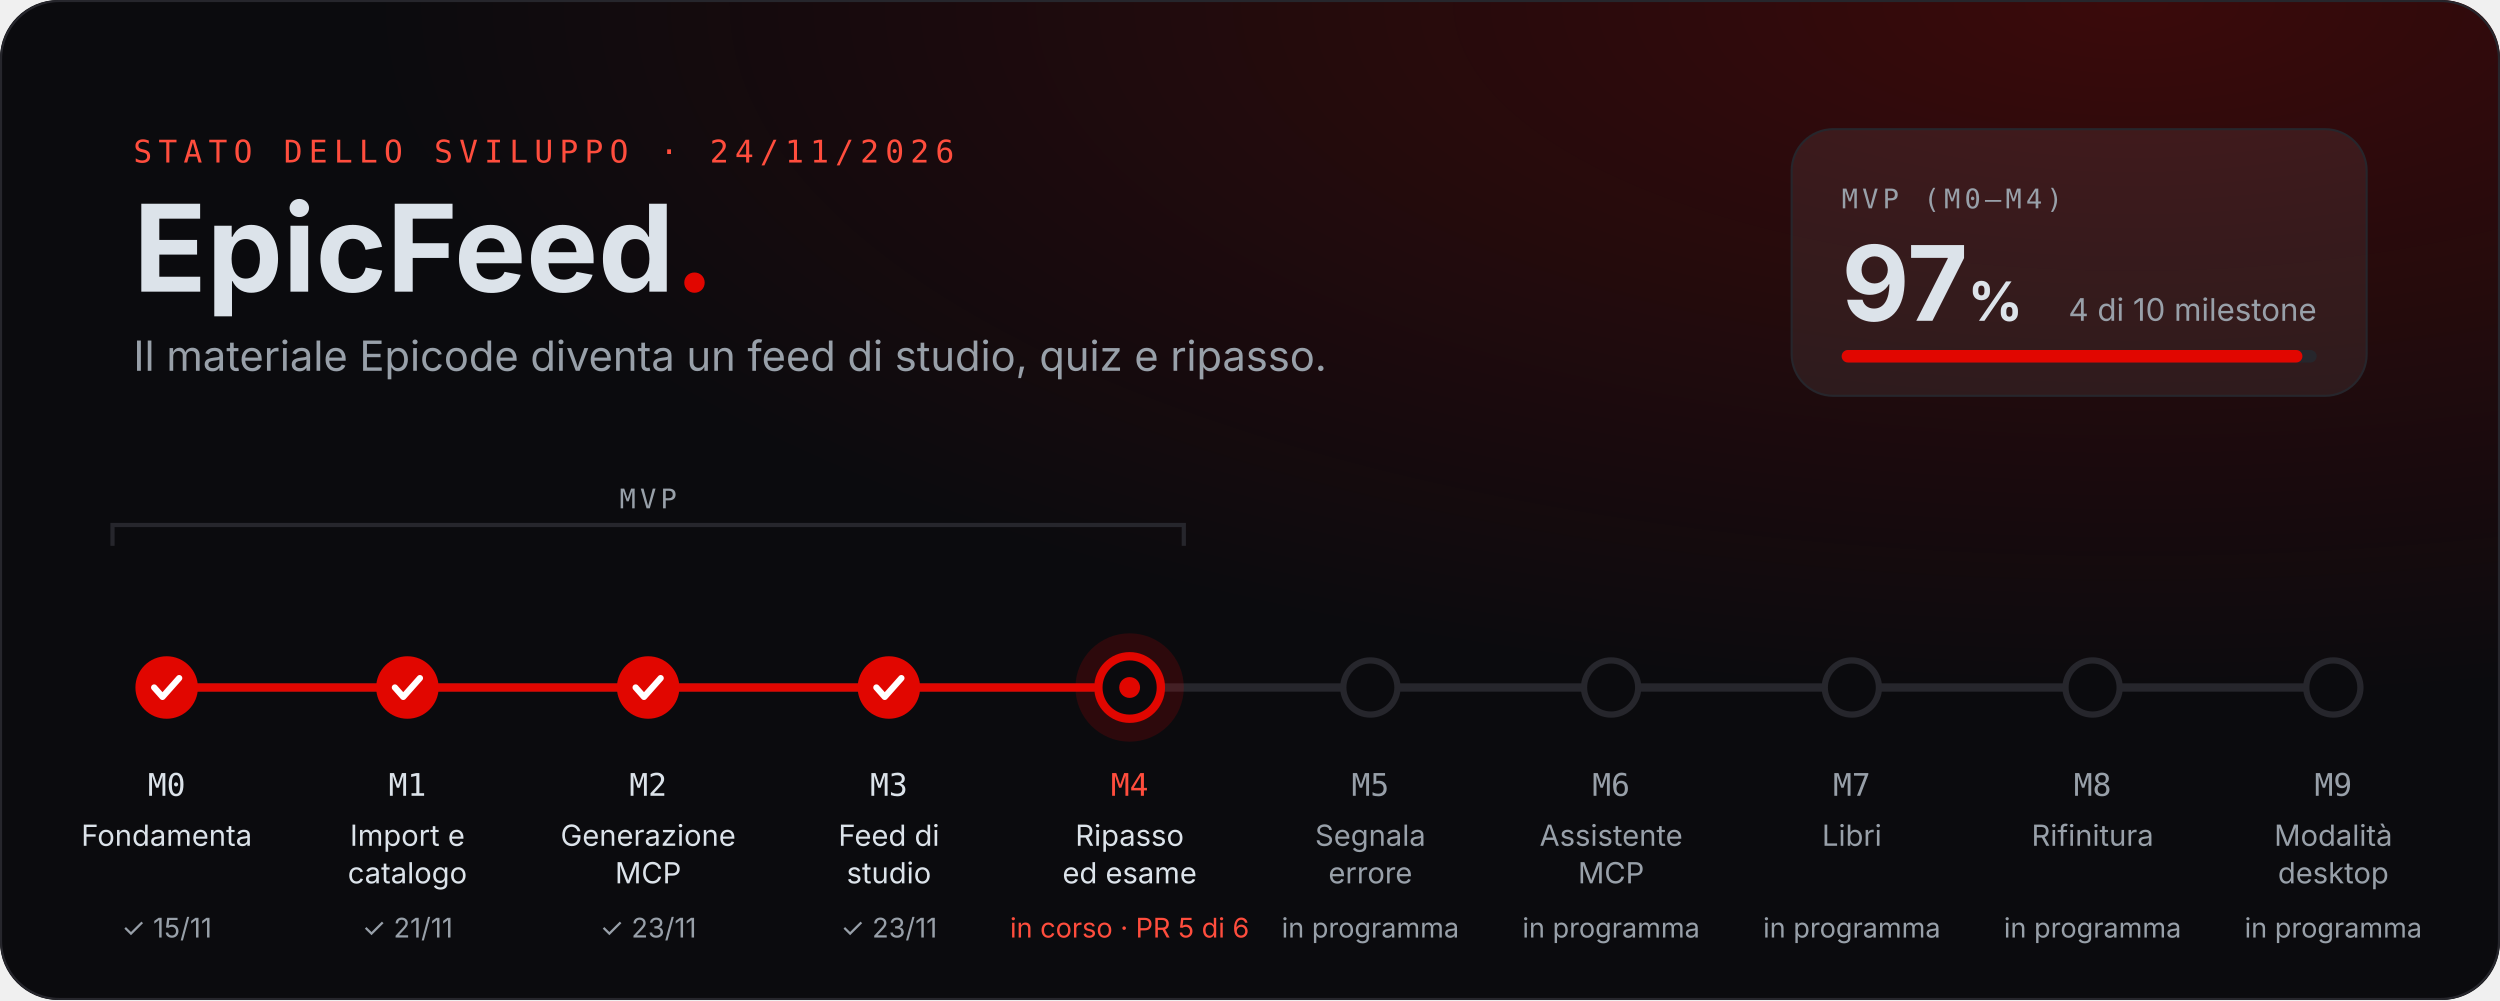
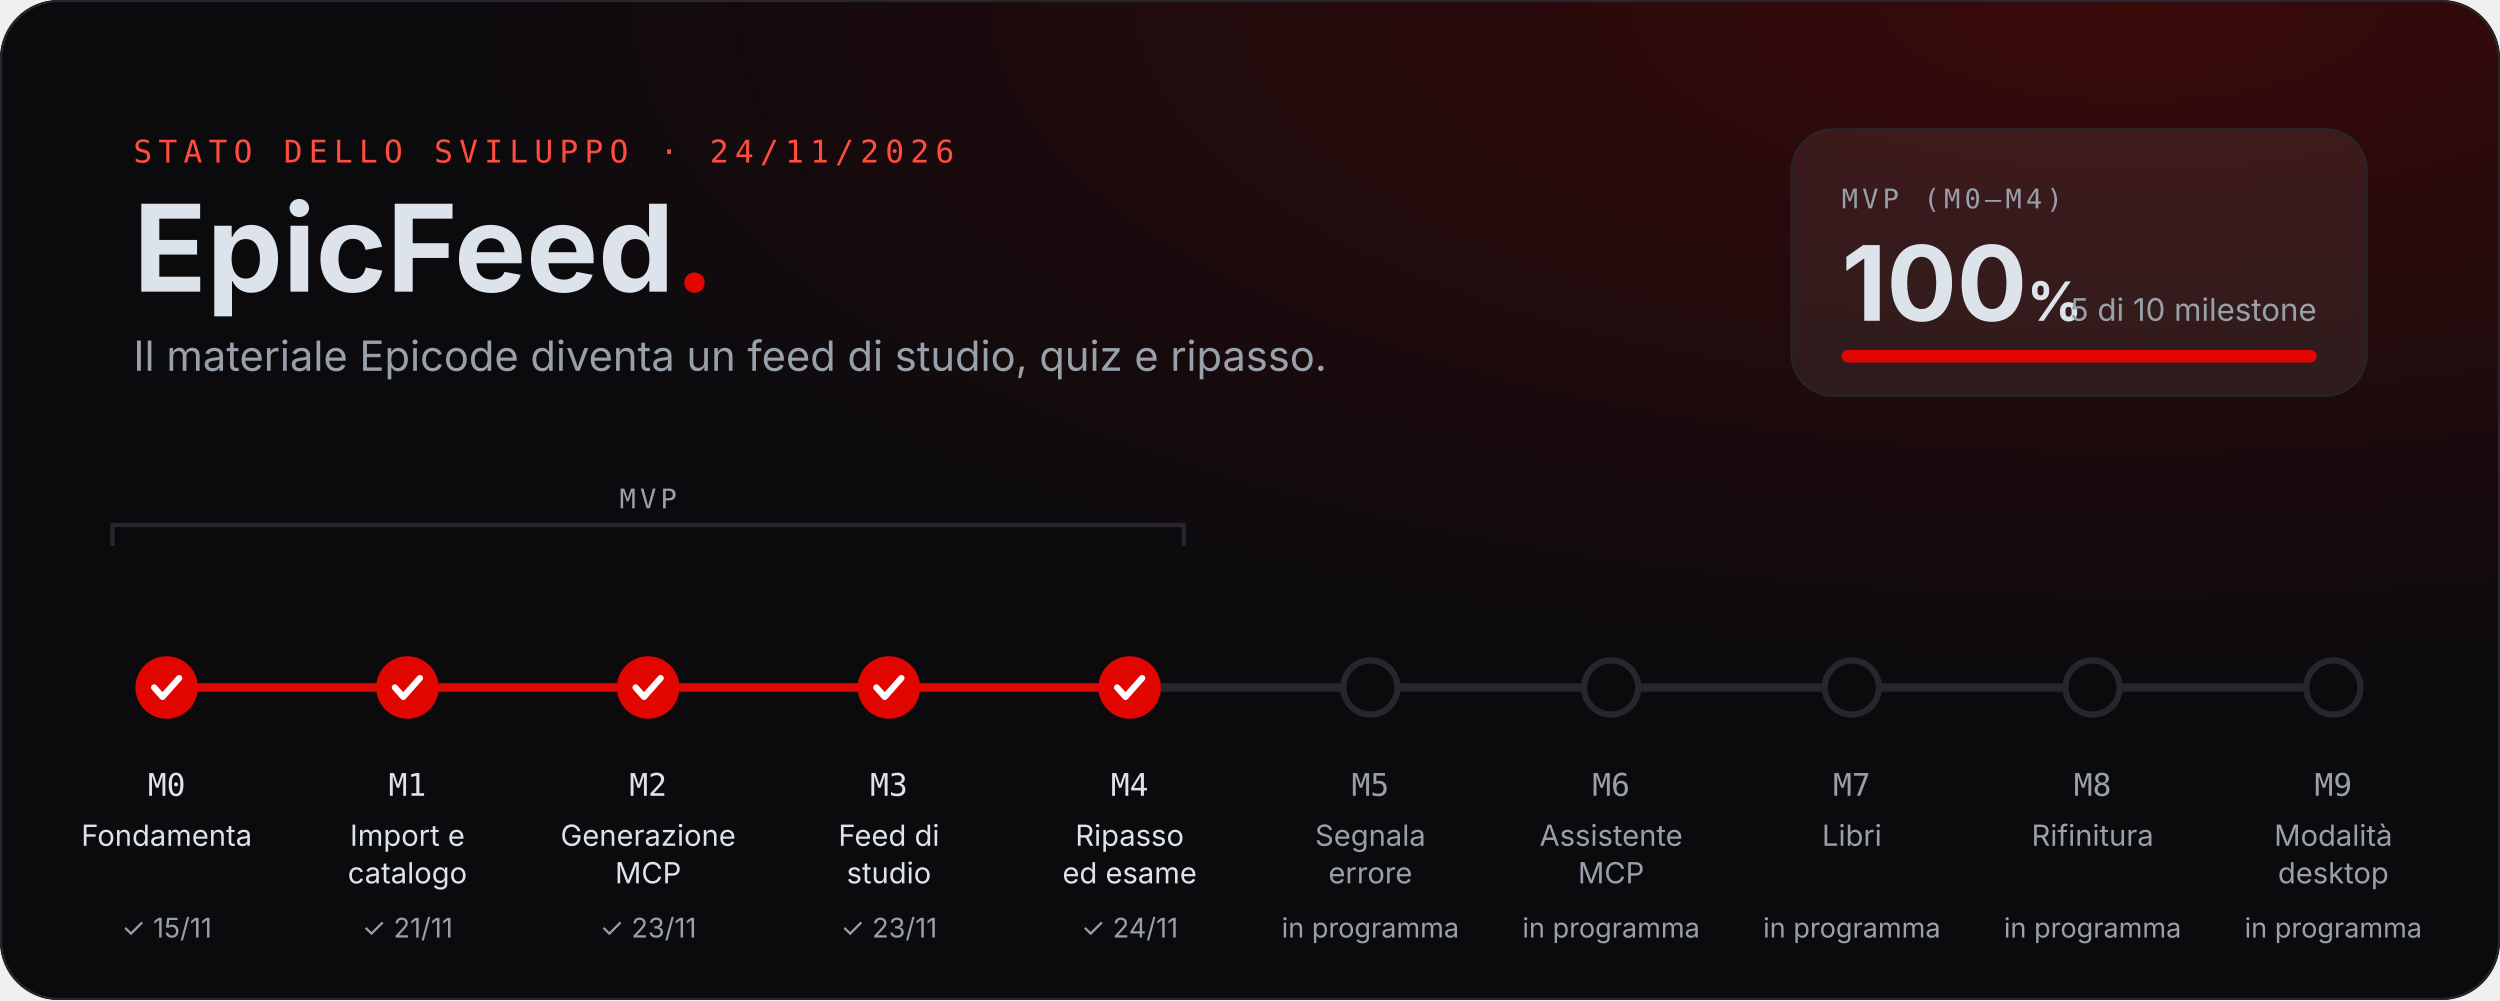
- <svg xmlns="http://www.w3.org/2000/svg" width="1200" height="480" viewBox="0 0 1200 480" role="img" aria-label="Stato dello sviluppo di EpicFeed: MVP al 97%">
+ <svg xmlns="http://www.w3.org/2000/svg" width="1200" height="480" viewBox="0 0 1200 480" role="img" aria-label="Stato dello sviluppo di EpicFeed: MVP al 100%">
  <defs>
    <radialGradient id="glow" cx="85%" cy="0%" r="70%">
      <stop offset="0" stop-color="#E10600" stop-opacity="0.22" />
      <stop offset="1" stop-color="#E10600" stop-opacity="0" />
    </radialGradient>
  </defs>
  <rect width="1200" height="480" rx="28" fill="#0B0B0E" />
  <rect width="1200" height="480" rx="28" fill="url(#glow)" />
  <rect x="0.5" y="0.5" width="1199" height="479" rx="28" fill="none" stroke="#26262C" />
  <text x="64" y="78" font-family="'JetBrains Mono', ui-monospace, Consolas, Menlo, monospace" font-size="15" letter-spacing="3" fill="#FF4D3D">STATO DELLO SVILUPPO · 24/11/2026</text>
  <text x="64" y="140" font-family="'Space Grotesk', Inter, 'Segoe UI', system-ui, sans-serif" font-size="58" font-weight="700" fill="#DCE3EA">EpicFeed<tspan fill="#E10600">.</tspan>
  </text>
  <text x="64" y="178" font-family="Inter, 'Segoe UI', system-ui, -apple-system, sans-serif" font-size="20" fill="#98A0A9">Il materiale Epicode diventa un feed di studio, quiz e ripasso.</text>
  <g transform="translate(860,62)">
    <rect width="276" height="128" rx="20" fill="#FFFFFF" fill-opacity="0.07" stroke="#26262C" />
    <text x="24" y="38" font-family="'JetBrains Mono', ui-monospace, Consolas, Menlo, monospace" font-size="13" letter-spacing="2" fill="#98A0A9">MVP (M0–M4)</text>
-     <text x="24" y="92" font-family="'Space Grotesk', Inter, 'Segoe UI', system-ui, sans-serif" font-size="50" font-weight="700" fill="#DCE3EA">97<tspan font-size="26">%</tspan>
+     <text x="24" y="92" font-family="'Space Grotesk', Inter, 'Segoe UI', system-ui, sans-serif" font-size="50" font-weight="700" fill="#DCE3EA">100<tspan font-size="26">%</tspan>
    </text>
-     <text x="252" y="92" text-anchor="end" font-family="Inter, 'Segoe UI', system-ui, -apple-system, sans-serif" font-size="15" fill="#98A0A9">4 di 10 milestone</text>
+     <text x="252" y="92" text-anchor="end" font-family="Inter, 'Segoe UI', system-ui, -apple-system, sans-serif" font-size="15" fill="#98A0A9">5 di 10 milestone</text>
    <rect x="24" y="106" width="228" height="6" rx="3" fill="#26262C" />
-     <rect x="24" y="106" width="221.16" height="6" rx="3" fill="#E10600" />
+     <rect x="24" y="106" width="228" height="6" rx="3" fill="#E10600" />
  </g>
  <path d="M54 262 v-10 h514.222 v10" fill="none" stroke="#26262C" stroke-width="2" />
  <text x="311.111" y="244" text-anchor="middle" font-family="'JetBrains Mono', ui-monospace, Consolas, Menlo, monospace" font-size="13" letter-spacing="2" fill="#98A0A9">MVP</text>
  <line x1="80" y1="330" x2="1120" y2="330" stroke="#26262C" stroke-width="4" stroke-linecap="round" />
-   <line x1="80" y1="330" x2="524.889" y2="330" stroke="#E10600" stroke-width="4" stroke-linecap="round" />
+   <line x1="80" y1="330" x2="542.222" y2="330" stroke="#E10600" stroke-width="4" stroke-linecap="round" />
  <circle cx="80" cy="330" r="15" fill="#E10600" />
  <path d="M74 330 l4 4.5 l8 -9" fill="none" stroke="#FFFFFF" stroke-width="3" stroke-linecap="round" stroke-linejoin="round" />
  <text x="80" y="382" text-anchor="middle" font-family="'JetBrains Mono', ui-monospace, Consolas, Menlo, monospace" font-size="15" font-weight="500" fill="#DCE3EA">M0</text>
  <text x="80" y="406" text-anchor="middle" font-family="Inter, 'Segoe UI', system-ui, -apple-system, sans-serif" font-size="14" fill="#DCE3EA">Fondamenta</text>
  <text x="80" y="450" text-anchor="middle" font-family="Inter, 'Segoe UI', system-ui, -apple-system, sans-serif" font-size="13" fill="#98A0A9">✓ 15/11</text>
  <circle cx="195.556" cy="330" r="15" fill="#E10600" />
  <path d="M189.556 330 l4 4.5 l8 -9" fill="none" stroke="#FFFFFF" stroke-width="3" stroke-linecap="round" stroke-linejoin="round" />
  <text x="195.556" y="382" text-anchor="middle" font-family="'JetBrains Mono', ui-monospace, Consolas, Menlo, monospace" font-size="15" font-weight="500" fill="#DCE3EA">M1</text>
  <text x="195.556" y="406" text-anchor="middle" font-family="Inter, 'Segoe UI', system-ui, -apple-system, sans-serif" font-size="14" fill="#DCE3EA">Import e</text>
  <text x="195.556" y="424" text-anchor="middle" font-family="Inter, 'Segoe UI', system-ui, -apple-system, sans-serif" font-size="14" fill="#DCE3EA">catalogo</text>
  <text x="195.556" y="450" text-anchor="middle" font-family="Inter, 'Segoe UI', system-ui, -apple-system, sans-serif" font-size="13" fill="#98A0A9">✓ 21/11</text>
  <circle cx="311.111" cy="330" r="15" fill="#E10600" />
  <path d="M305.111 330 l4 4.5 l8 -9" fill="none" stroke="#FFFFFF" stroke-width="3" stroke-linecap="round" stroke-linejoin="round" />
  <text x="311.111" y="382" text-anchor="middle" font-family="'JetBrains Mono', ui-monospace, Consolas, Menlo, monospace" font-size="15" font-weight="500" fill="#DCE3EA">M2</text>
  <text x="311.111" y="406" text-anchor="middle" font-family="Inter, 'Segoe UI', system-ui, -apple-system, sans-serif" font-size="14" fill="#DCE3EA">Generazione</text>
  <text x="311.111" y="424" text-anchor="middle" font-family="Inter, 'Segoe UI', system-ui, -apple-system, sans-serif" font-size="14" fill="#DCE3EA">MCP</text>
  <text x="311.111" y="450" text-anchor="middle" font-family="Inter, 'Segoe UI', system-ui, -apple-system, sans-serif" font-size="13" fill="#98A0A9">✓ 23/11</text>
  <circle cx="426.667" cy="330" r="15" fill="#E10600" />
  <path d="M420.667 330 l4 4.5 l8 -9" fill="none" stroke="#FFFFFF" stroke-width="3" stroke-linecap="round" stroke-linejoin="round" />
  <text x="426.667" y="382" text-anchor="middle" font-family="'JetBrains Mono', ui-monospace, Consolas, Menlo, monospace" font-size="15" font-weight="500" fill="#DCE3EA">M3</text>
  <text x="426.667" y="406" text-anchor="middle" font-family="Inter, 'Segoe UI', system-ui, -apple-system, sans-serif" font-size="14" fill="#DCE3EA">Feed di</text>
  <text x="426.667" y="424" text-anchor="middle" font-family="Inter, 'Segoe UI', system-ui, -apple-system, sans-serif" font-size="14" fill="#DCE3EA">studio</text>
  <text x="426.667" y="450" text-anchor="middle" font-family="Inter, 'Segoe UI', system-ui, -apple-system, sans-serif" font-size="13" fill="#98A0A9">✓ 23/11</text>
-   <circle cx="542.222" cy="330" r="26" fill="#E10600" fill-opacity="0.16" />
-   <circle cx="542.222" cy="330" r="15" fill="#0B0B0E" stroke="#E10600" stroke-width="4" />
-   <circle cx="542.222" cy="330" r="5" fill="#E10600" />
-   <text x="542.222" y="382" text-anchor="middle" font-family="'JetBrains Mono', ui-monospace, Consolas, Menlo, monospace" font-size="15" font-weight="500" fill="#FF4D3D">M4</text>
+   <circle cx="542.222" cy="330" r="15" fill="#E10600" />
+   <path d="M536.222 330 l4 4.5 l8 -9" fill="none" stroke="#FFFFFF" stroke-width="3" stroke-linecap="round" stroke-linejoin="round" />
+   <text x="542.222" y="382" text-anchor="middle" font-family="'JetBrains Mono', ui-monospace, Consolas, Menlo, monospace" font-size="15" font-weight="500" fill="#DCE3EA">M4</text>
  <text x="542.222" y="406" text-anchor="middle" font-family="Inter, 'Segoe UI', system-ui, -apple-system, sans-serif" font-size="14" fill="#DCE3EA">Ripasso</text>
  <text x="542.222" y="424" text-anchor="middle" font-family="Inter, 'Segoe UI', system-ui, -apple-system, sans-serif" font-size="14" fill="#DCE3EA">ed esame</text>
-   <text x="542.222" y="450" text-anchor="middle" font-family="Inter, 'Segoe UI', system-ui, -apple-system, sans-serif" font-size="13" fill="#FF4D3D">in corso · PR 5 di 6</text>
+   <text x="542.222" y="450" text-anchor="middle" font-family="Inter, 'Segoe UI', system-ui, -apple-system, sans-serif" font-size="13" fill="#98A0A9">✓ 24/11</text>
  <circle cx="657.778" cy="330" r="13" fill="#0B0B0E" stroke="#26262C" stroke-width="3" />
  <text x="657.778" y="382" text-anchor="middle" font-family="'JetBrains Mono', ui-monospace, Consolas, Menlo, monospace" font-size="15" font-weight="500" fill="#98A0A9">M5</text>
  <text x="657.778" y="406" text-anchor="middle" font-family="Inter, 'Segoe UI', system-ui, -apple-system, sans-serif" font-size="14" fill="#98A0A9">Segnala</text>
  <text x="657.778" y="424" text-anchor="middle" font-family="Inter, 'Segoe UI', system-ui, -apple-system, sans-serif" font-size="14" fill="#98A0A9">errore</text>
  <text x="657.778" y="450" text-anchor="middle" font-family="Inter, 'Segoe UI', system-ui, -apple-system, sans-serif" font-size="13" fill="#98A0A9">in programma</text>
  <circle cx="773.333" cy="330" r="13" fill="#0B0B0E" stroke="#26262C" stroke-width="3" />
  <text x="773.333" y="382" text-anchor="middle" font-family="'JetBrains Mono', ui-monospace, Consolas, Menlo, monospace" font-size="15" font-weight="500" fill="#98A0A9">M6</text>
  <text x="773.333" y="406" text-anchor="middle" font-family="Inter, 'Segoe UI', system-ui, -apple-system, sans-serif" font-size="14" fill="#98A0A9">Assistente</text>
  <text x="773.333" y="424" text-anchor="middle" font-family="Inter, 'Segoe UI', system-ui, -apple-system, sans-serif" font-size="14" fill="#98A0A9">MCP</text>
  <text x="773.333" y="450" text-anchor="middle" font-family="Inter, 'Segoe UI', system-ui, -apple-system, sans-serif" font-size="13" fill="#98A0A9">in programma</text>
  <circle cx="888.889" cy="330" r="13" fill="#0B0B0E" stroke="#26262C" stroke-width="3" />
  <text x="888.889" y="382" text-anchor="middle" font-family="'JetBrains Mono', ui-monospace, Consolas, Menlo, monospace" font-size="15" font-weight="500" fill="#98A0A9">M7</text>
  <text x="888.889" y="406" text-anchor="middle" font-family="Inter, 'Segoe UI', system-ui, -apple-system, sans-serif" font-size="14" fill="#98A0A9">Libri</text>
  <text x="888.889" y="450" text-anchor="middle" font-family="Inter, 'Segoe UI', system-ui, -apple-system, sans-serif" font-size="13" fill="#98A0A9">in programma</text>
  <circle cx="1004.444" cy="330" r="13" fill="#0B0B0E" stroke="#26262C" stroke-width="3" />
  <text x="1004.444" y="382" text-anchor="middle" font-family="'JetBrains Mono', ui-monospace, Consolas, Menlo, monospace" font-size="15" font-weight="500" fill="#98A0A9">M8</text>
  <text x="1004.444" y="406" text-anchor="middle" font-family="Inter, 'Segoe UI', system-ui, -apple-system, sans-serif" font-size="14" fill="#98A0A9">Rifinitura</text>
  <text x="1004.444" y="450" text-anchor="middle" font-family="Inter, 'Segoe UI', system-ui, -apple-system, sans-serif" font-size="13" fill="#98A0A9">in programma</text>
  <circle cx="1120" cy="330" r="13" fill="#0B0B0E" stroke="#26262C" stroke-width="3" />
  <text x="1120" y="382" text-anchor="middle" font-family="'JetBrains Mono', ui-monospace, Consolas, Menlo, monospace" font-size="15" font-weight="500" fill="#98A0A9">M9</text>
  <text x="1120" y="406" text-anchor="middle" font-family="Inter, 'Segoe UI', system-ui, -apple-system, sans-serif" font-size="14" fill="#98A0A9">Modalità</text>
  <text x="1120" y="424" text-anchor="middle" font-family="Inter, 'Segoe UI', system-ui, -apple-system, sans-serif" font-size="14" fill="#98A0A9">desktop</text>
  <text x="1120" y="450" text-anchor="middle" font-family="Inter, 'Segoe UI', system-ui, -apple-system, sans-serif" font-size="13" fill="#98A0A9">in programma</text>
</svg>
